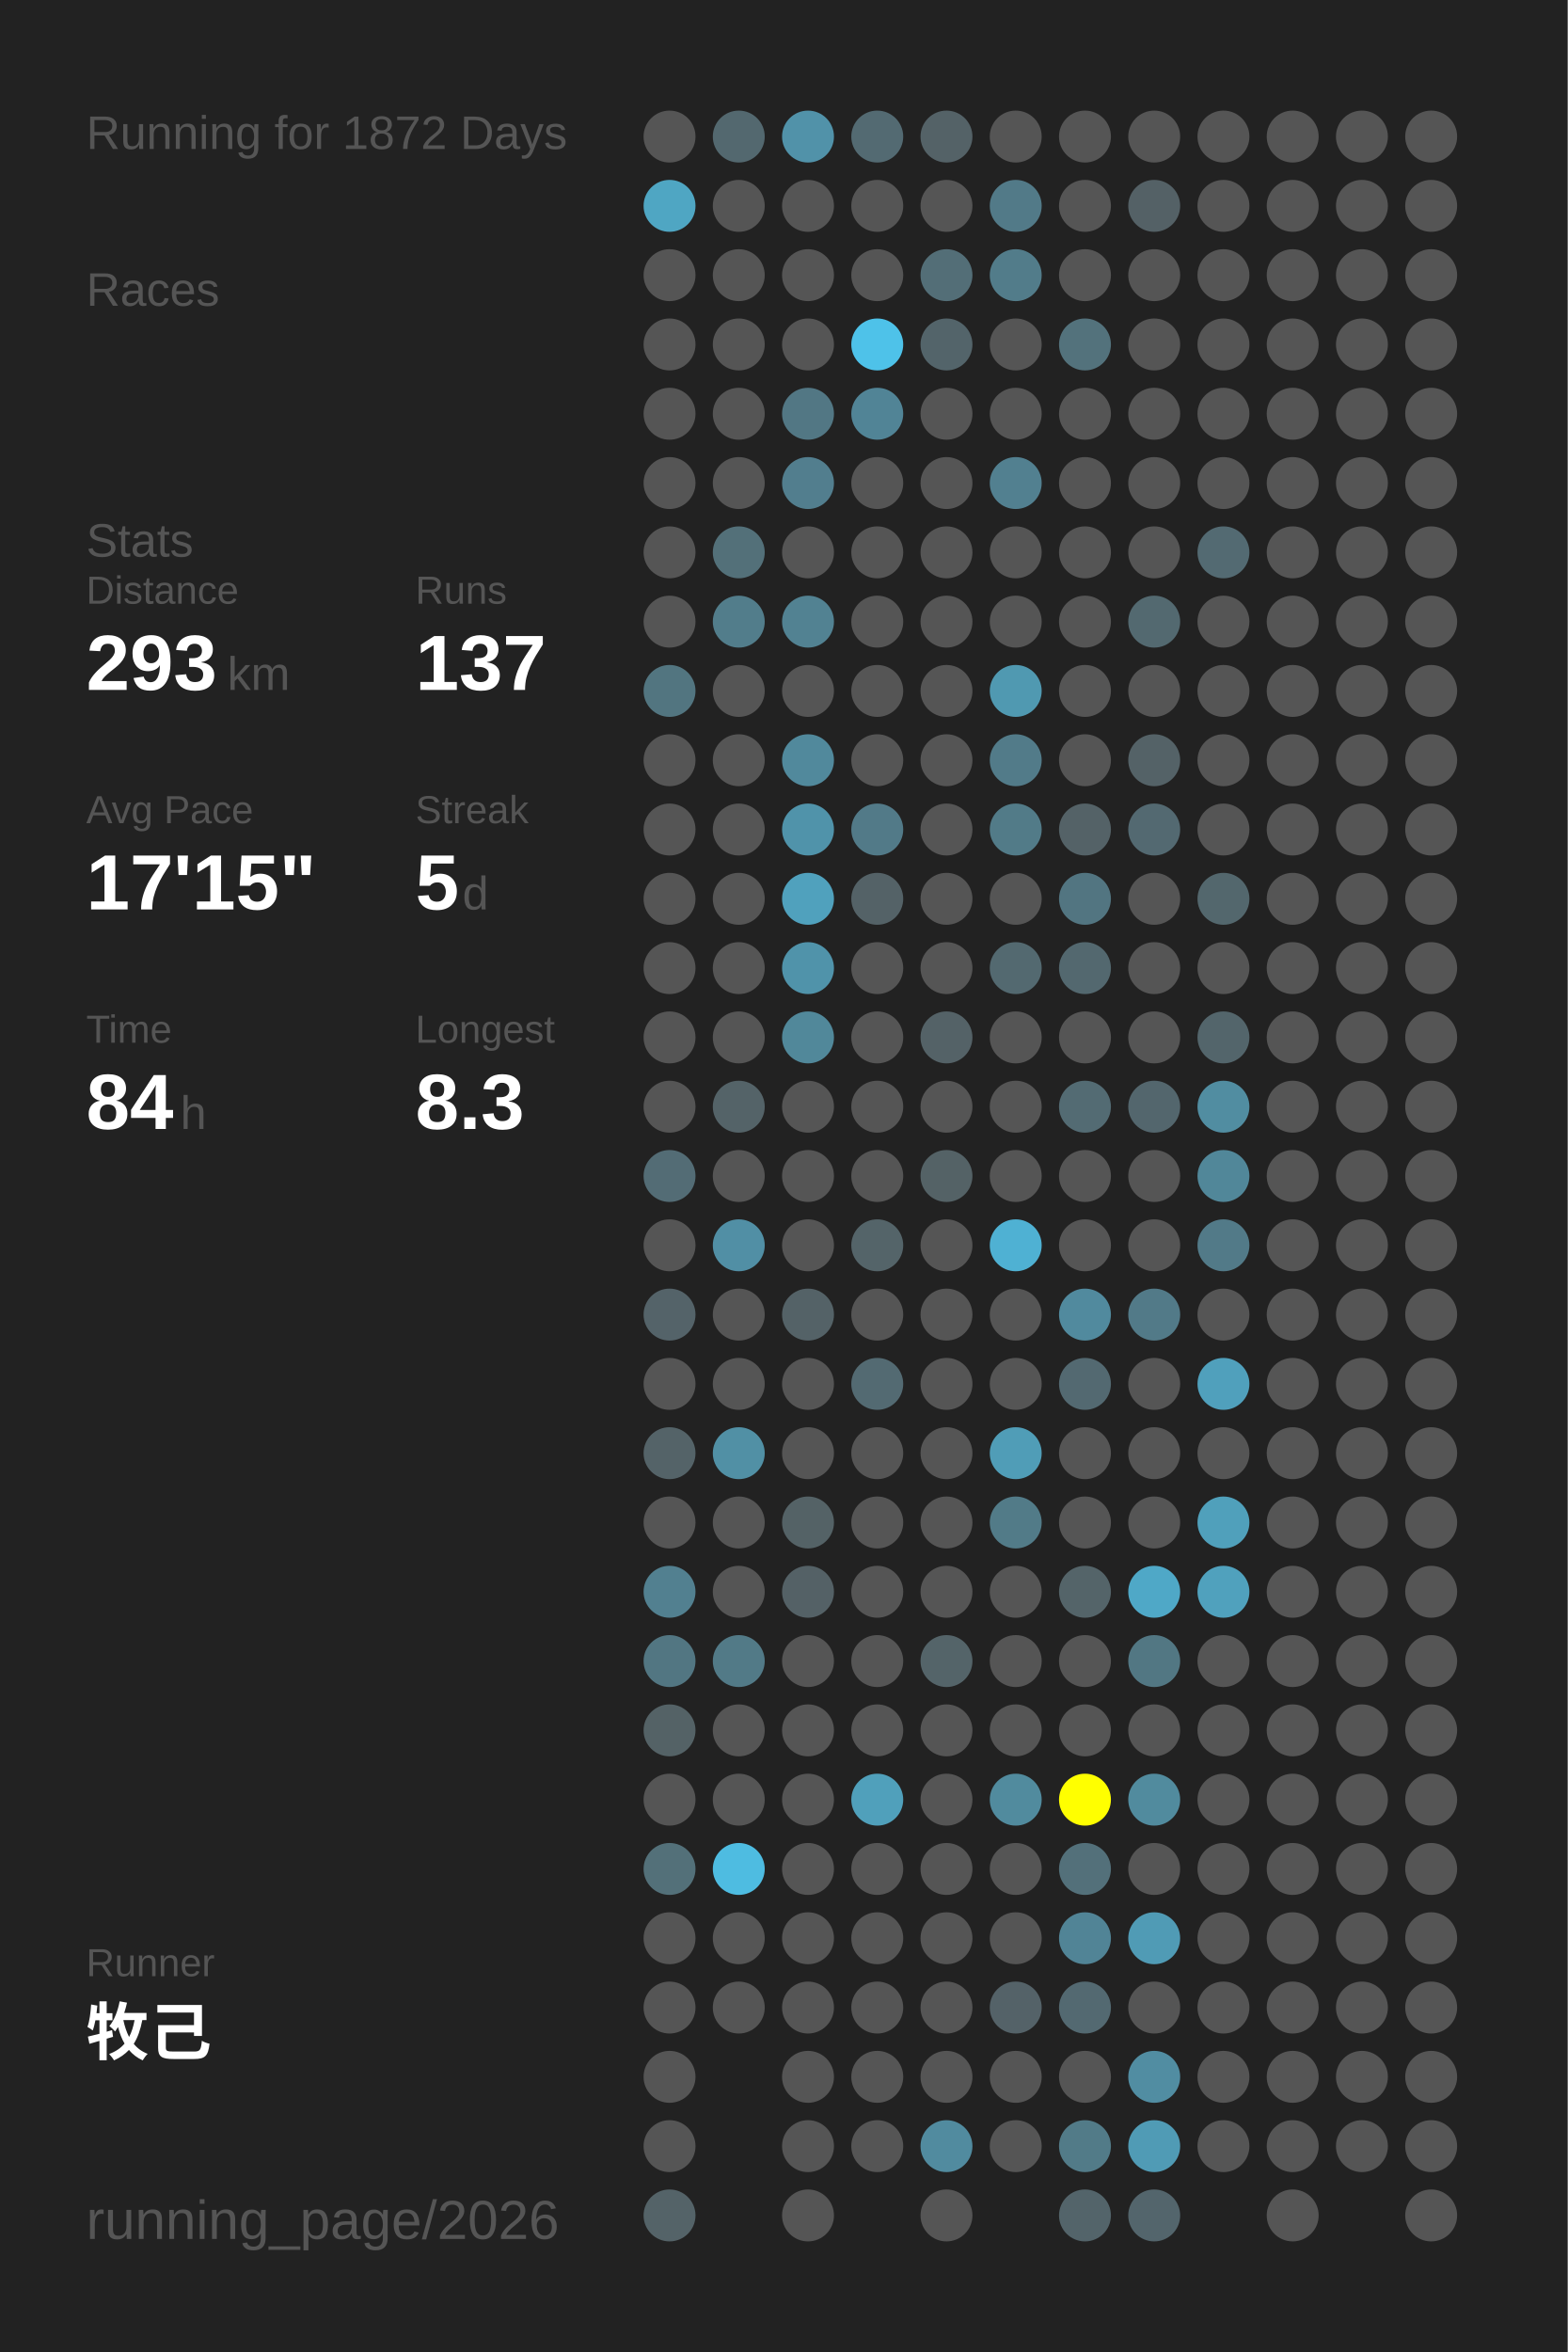
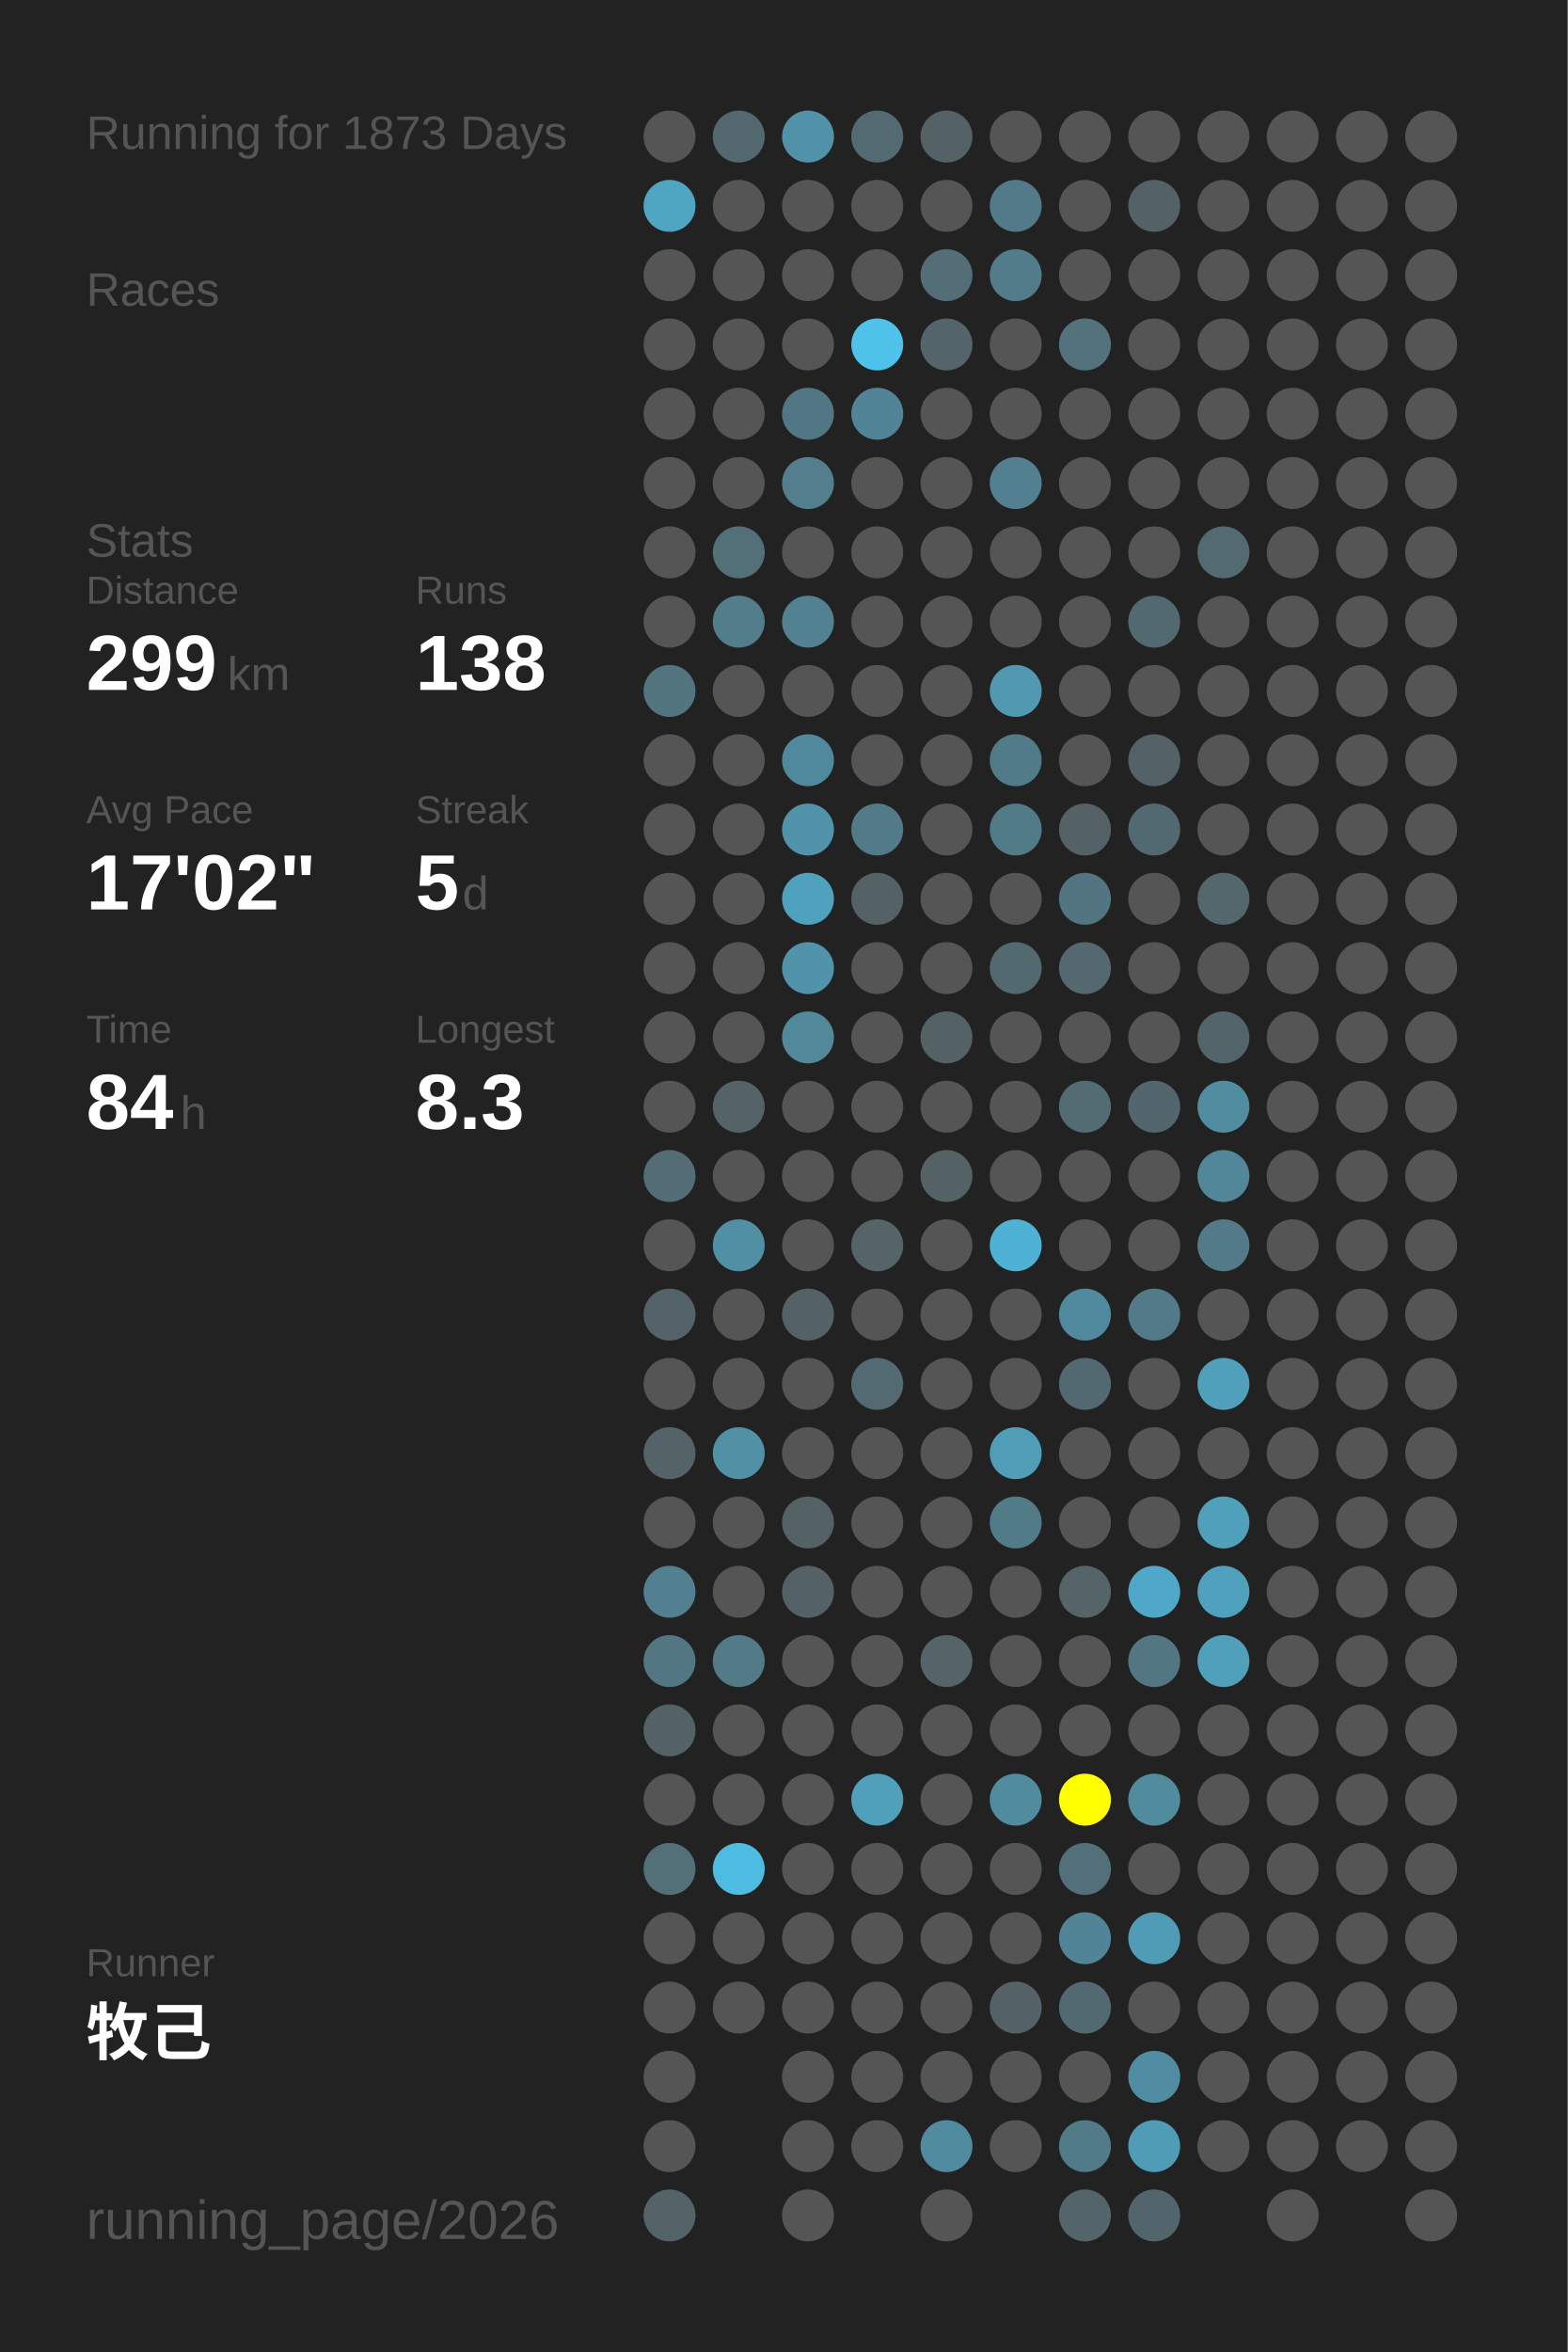
<svg xmlns="http://www.w3.org/2000/svg" baseProfile="full" height="300mm" version="1.1" viewBox="0,0,200,300" width="200mm">
  <defs />
  <rect fill="#222222" height="300" width="200" x="0" y="0" />
-   <text fill="#555555" style="font-size:6px; font-family:Arial;" x="11" y="19">Running for 1872 Days</text>
+   <text fill="#555555" style="font-size:6px; font-family:Arial;" x="11" y="19">Running for 1873 Days</text>
  <text fill="#555555" style="font-size:6px; font-family:Arial;" x="11" y="39">Races</text>
  <text fill="#555555" style="font-size:6px; font-family:Arial;" x="11" y="71">Stats</text>
  <text fill="#555555" style="font-size:5px; font-family:Arial;" x="11" y="77">Distance</text>
-   <text fill="#FFFFFF" style="font-size:10px; font-family:Arial; font-weight:bold;" x="11" y="88">293</text>
+   <text fill="#FFFFFF" style="font-size:10px; font-family:Arial; font-weight:bold;" x="11" y="88">299</text>
  <text fill="#555555" style="font-size:6px; font-family:Arial;" x="29" y="88">km</text>
  <text fill="#555555" style="font-size:5px; font-family:Arial;" x="53" y="77">Runs</text>
-   <text fill="#FFFFFF" style="font-size:10px; font-family:Arial; font-weight:bold;" x="53" y="88">137</text>
+   <text fill="#FFFFFF" style="font-size:10px; font-family:Arial; font-weight:bold;" x="53" y="88">138</text>
  <text fill="#555555" style="font-size:5px; font-family:Arial;" x="11" y="105">Avg Pace</text>
-   <text fill="#FFFFFF" style="font-size:10px; font-family:Arial; font-weight:bold;" x="11" y="116">17'15"</text>
+   <text fill="#FFFFFF" style="font-size:10px; font-family:Arial; font-weight:bold;" x="11" y="116">17'02"</text>
  <text fill="#555555" style="font-size:5px; font-family:Arial;" x="53" y="105">Streak</text>
  <text fill="#FFFFFF" style="font-size:10px; font-family:Arial; font-weight:bold;" x="53" y="116">5</text>
  <text fill="#555555" style="font-size:6px; font-family:Arial;" x="59" y="116">d</text>
  <text fill="#555555" style="font-size:5px; font-family:Arial;" x="11" y="133">Time</text>
  <text fill="#FFFFFF" style="font-size:10px; font-family:Arial; font-weight:bold;" x="11" y="144">84</text>
  <text fill="#555555" style="font-size:6px; font-family:Arial;" x="23" y="144">h</text>
  <text fill="#555555" style="font-size:5px; font-family:Arial;" x="53" y="133">Longest</text>
  <text fill="#FFFFFF" style="font-size:10px; font-family:Arial; font-weight:bold;" x="53" y="144">8.3</text>
  <text fill="#555555" style="font-size:5px; font-family:Arial;" x="11" y="252.065">Runner</text>
  <text fill="#FFFFFF" style="font-size:8px; font-family:Arial; font-weight:bold;" x="11" y="262.065">牧己</text>
  <text fill="#555555" style="font-size:7px; font-family:Arial;" x="11" y="285.581">running_page/2026</text>
  <circle cx="85.417" cy="17.419" fill="#555555" r="3.312" />
  <circle cx="85.417" cy="26.258" fill="#4fa6c3" r="3.312" />
  <circle cx="85.417" cy="35.097" fill="#555555" r="3.312" />
  <circle cx="85.417" cy="43.935" fill="#555555" r="3.312" />
  <circle cx="85.417" cy="52.774" fill="#555555" r="3.312" />
  <circle cx="85.417" cy="61.613" fill="#555555" r="3.312" />
  <circle cx="85.417" cy="70.452" fill="#555555" r="3.312" />
  <circle cx="85.417" cy="79.29" fill="#555555" r="3.312" />
  <circle cx="85.417" cy="88.129" fill="#527580" r="3.312" />
  <circle cx="85.417" cy="96.968" fill="#555555" r="3.312" />
  <circle cx="85.417" cy="105.806" fill="#555555" r="3.312" />
  <circle cx="85.417" cy="114.645" fill="#555555" r="3.312" />
  <circle cx="85.417" cy="123.484" fill="#555555" r="3.312" />
  <circle cx="85.417" cy="132.323" fill="#555555" r="3.312" />
  <circle cx="85.417" cy="141.161" fill="#555555" r="3.312" />
  <circle cx="85.417" cy="150" fill="#536c75" r="3.312" />
  <circle cx="85.417" cy="158.839" fill="#555555" r="3.312" />
  <circle cx="85.417" cy="167.677" fill="#546369" r="3.312" />
  <circle cx="85.417" cy="176.516" fill="#555555" r="3.312" />
  <circle cx="85.417" cy="185.355" fill="#546368" r="3.312" />
  <circle cx="85.417" cy="194.194" fill="#555555" r="3.312" />
  <circle cx="85.417" cy="203.032" fill="#528090" r="3.312" />
  <circle cx="85.417" cy="211.871" fill="#527682" r="3.312" />
  <circle cx="85.417" cy="220.71" fill="#546266" r="3.312" />
  <circle cx="85.417" cy="229.548" fill="#555555" r="3.312" />
  <circle cx="85.417" cy="238.387" fill="#537079" r="3.312" />
  <circle cx="85.417" cy="247.226" fill="#555555" r="3.312" />
  <circle cx="85.417" cy="256.065" fill="#555555" r="3.312" />
  <circle cx="85.417" cy="264.903" fill="#555555" r="3.312" />
  <circle cx="85.417" cy="273.742" fill="#555555" r="3.312" />
  <circle cx="85.417" cy="282.581" fill="#546368" r="3.312" />
  <circle cx="94.25" cy="17.419" fill="#53686f" r="3.312" />
  <circle cx="94.25" cy="26.258" fill="#555555" r="3.312" />
  <circle cx="94.25" cy="35.097" fill="#555555" r="3.312" />
  <circle cx="94.25" cy="43.935" fill="#555555" r="3.312" />
  <circle cx="94.25" cy="52.774" fill="#555555" r="3.312" />
  <circle cx="94.25" cy="61.613" fill="#555555" r="3.312" />
  <circle cx="94.25" cy="70.452" fill="#537079" r="3.312" />
  <circle cx="94.25" cy="79.29" fill="#527d8b" r="3.312" />
  <circle cx="94.25" cy="88.129" fill="#555555" r="3.312" />
  <circle cx="94.25" cy="96.968" fill="#555555" r="3.312" />
  <circle cx="94.25" cy="105.806" fill="#555555" r="3.312" />
  <circle cx="94.25" cy="114.645" fill="#555555" r="3.312" />
  <circle cx="94.25" cy="123.484" fill="#555555" r="3.312" />
  <circle cx="94.25" cy="132.323" fill="#555555" r="3.312" />
  <circle cx="94.25" cy="141.161" fill="#546368" r="3.312" />
  <circle cx="94.25" cy="150" fill="#555555" r="3.312" />
  <circle cx="94.25" cy="158.839" fill="#518fa5" r="3.312" />
  <circle cx="94.25" cy="167.677" fill="#555555" r="3.312" />
  <circle cx="94.25" cy="176.516" fill="#555555" r="3.312" />
  <circle cx="94.25" cy="185.355" fill="#5190a5" r="3.312" />
  <circle cx="94.25" cy="194.194" fill="#555555" r="3.312" />
  <circle cx="94.25" cy="203.032" fill="#555555" r="3.312" />
  <circle cx="94.25" cy="211.871" fill="#527a87" r="3.312" />
  <circle cx="94.25" cy="220.71" fill="#555555" r="3.312" />
  <circle cx="94.25" cy="229.548" fill="#555555" r="3.312" />
  <circle cx="94.25" cy="238.387" fill="#4ebce1" r="3.312" />
  <circle cx="94.25" cy="247.226" fill="#555555" r="3.312" />
  <circle cx="94.25" cy="256.065" fill="#555555" r="3.312" />
  <circle cx="103.083" cy="17.419" fill="#5192a9" r="3.312" />
  <circle cx="103.083" cy="26.258" fill="#555555" r="3.312" />
  <circle cx="103.083" cy="35.097" fill="#555555" r="3.312" />
  <circle cx="103.083" cy="43.935" fill="#555555" r="3.312" />
  <circle cx="103.083" cy="52.774" fill="#527784" r="3.312" />
  <circle cx="103.083" cy="61.613" fill="#527e8e" r="3.312" />
  <circle cx="103.083" cy="70.452" fill="#555555" r="3.312" />
  <circle cx="103.083" cy="79.29" fill="#528292" r="3.312" />
  <circle cx="103.083" cy="88.129" fill="#555555" r="3.312" />
  <circle cx="103.083" cy="96.968" fill="#51899c" r="3.312" />
  <circle cx="103.083" cy="105.806" fill="#5093aa" r="3.312" />
  <circle cx="103.083" cy="114.645" fill="#50a1bd" r="3.312" />
  <circle cx="103.083" cy="123.484" fill="#5093aa" r="3.312" />
  <circle cx="103.083" cy="132.323" fill="#51889a" r="3.312" />
  <circle cx="103.083" cy="141.161" fill="#555555" r="3.312" />
  <circle cx="103.083" cy="150" fill="#555555" r="3.312" />
  <circle cx="103.083" cy="158.839" fill="#555555" r="3.312" />
  <circle cx="103.083" cy="167.677" fill="#546267" r="3.312" />
  <circle cx="103.083" cy="176.516" fill="#555555" r="3.312" />
  <circle cx="103.083" cy="185.355" fill="#555555" r="3.312" />
  <circle cx="103.083" cy="194.194" fill="#546266" r="3.312" />
  <circle cx="103.083" cy="203.032" fill="#546166" r="3.312" />
  <circle cx="103.083" cy="211.871" fill="#555555" r="3.312" />
  <circle cx="103.083" cy="220.71" fill="#555555" r="3.312" />
  <circle cx="103.083" cy="229.548" fill="#555555" r="3.312" />
  <circle cx="103.083" cy="238.387" fill="#555555" r="3.312" />
  <circle cx="103.083" cy="247.226" fill="#555555" r="3.312" />
  <circle cx="103.083" cy="256.065" fill="#555555" r="3.312" />
  <circle cx="103.083" cy="264.903" fill="#555555" r="3.312" />
  <circle cx="103.083" cy="273.742" fill="#555555" r="3.312" />
  <circle cx="103.083" cy="282.581" fill="#555555" r="3.312" />
  <circle cx="111.917" cy="17.419" fill="#536a72" r="3.312" />
  <circle cx="111.917" cy="26.258" fill="#555555" r="3.312" />
  <circle cx="111.917" cy="35.097" fill="#555555" r="3.312" />
  <circle cx="111.917" cy="43.935" fill="#4ec2e9" r="3.312" />
  <circle cx="111.917" cy="52.774" fill="#518496" r="3.312" />
  <circle cx="111.917" cy="61.613" fill="#555555" r="3.312" />
  <circle cx="111.917" cy="70.452" fill="#555555" r="3.312" />
  <circle cx="111.917" cy="79.29" fill="#555555" r="3.312" />
  <circle cx="111.917" cy="88.129" fill="#555555" r="3.312" />
  <circle cx="111.917" cy="96.968" fill="#555555" r="3.312" />
  <circle cx="111.917" cy="105.806" fill="#527a88" r="3.312" />
  <circle cx="111.917" cy="114.645" fill="#546267" r="3.312" />
  <circle cx="111.917" cy="123.484" fill="#555555" r="3.312" />
  <circle cx="111.917" cy="132.323" fill="#555555" r="3.312" />
  <circle cx="111.917" cy="141.161" fill="#555555" r="3.312" />
  <circle cx="111.917" cy="150" fill="#555555" r="3.312" />
  <circle cx="111.917" cy="158.839" fill="#546469" r="3.312" />
  <circle cx="111.917" cy="167.677" fill="#555555" r="3.312" />
  <circle cx="111.917" cy="176.516" fill="#536a72" r="3.312" />
  <circle cx="111.917" cy="185.355" fill="#555555" r="3.312" />
  <circle cx="111.917" cy="194.194" fill="#555555" r="3.312" />
  <circle cx="111.917" cy="203.032" fill="#555555" r="3.312" />
  <circle cx="111.917" cy="211.871" fill="#555555" r="3.312" />
  <circle cx="111.917" cy="220.71" fill="#555555" r="3.312" />
  <circle cx="111.917" cy="229.548" fill="#50a0bb" r="3.312" />
  <circle cx="111.917" cy="238.387" fill="#555555" r="3.312" />
  <circle cx="111.917" cy="247.226" fill="#555555" r="3.312" />
  <circle cx="111.917" cy="256.065" fill="#555555" r="3.312" />
  <circle cx="111.917" cy="264.903" fill="#555555" r="3.312" />
  <circle cx="111.917" cy="273.742" fill="#555555" r="3.312" />
  <circle cx="120.75" cy="17.419" fill="#546267" r="3.312" />
  <circle cx="120.75" cy="26.258" fill="#555555" r="3.312" />
  <circle cx="120.75" cy="35.097" fill="#536e77" r="3.312" />
  <circle cx="120.75" cy="43.935" fill="#53646a" r="3.312" />
  <circle cx="120.75" cy="52.774" fill="#555555" r="3.312" />
  <circle cx="120.75" cy="61.613" fill="#555555" r="3.312" />
  <circle cx="120.75" cy="70.452" fill="#555555" r="3.312" />
  <circle cx="120.75" cy="79.29" fill="#555555" r="3.312" />
  <circle cx="120.75" cy="88.129" fill="#555555" r="3.312" />
  <circle cx="120.75" cy="96.968" fill="#555555" r="3.312" />
  <circle cx="120.75" cy="105.806" fill="#555555" r="3.312" />
  <circle cx="120.75" cy="114.645" fill="#555555" r="3.312" />
  <circle cx="120.75" cy="123.484" fill="#555555" r="3.312" />
  <circle cx="120.75" cy="132.323" fill="#546267" r="3.312" />
  <circle cx="120.75" cy="141.161" fill="#555555" r="3.312" />
  <circle cx="120.75" cy="150" fill="#546266" r="3.312" />
  <circle cx="120.75" cy="158.839" fill="#555555" r="3.312" />
  <circle cx="120.75" cy="167.677" fill="#555555" r="3.312" />
  <circle cx="120.75" cy="176.516" fill="#555555" r="3.312" />
  <circle cx="120.75" cy="185.355" fill="#555555" r="3.312" />
  <circle cx="120.75" cy="194.194" fill="#555555" r="3.312" />
  <circle cx="120.75" cy="203.032" fill="#555555" r="3.312" />
  <circle cx="120.75" cy="211.871" fill="#546469" r="3.312" />
  <circle cx="120.75" cy="220.71" fill="#555555" r="3.312" />
  <circle cx="120.75" cy="229.548" fill="#555555" r="3.312" />
  <circle cx="120.75" cy="238.387" fill="#555555" r="3.312" />
  <circle cx="120.75" cy="247.226" fill="#555555" r="3.312" />
  <circle cx="120.75" cy="256.065" fill="#555555" r="3.312" />
  <circle cx="120.75" cy="264.903" fill="#555555" r="3.312" />
  <circle cx="120.75" cy="273.742" fill="#518b9f" r="3.312" />
  <circle cx="120.75" cy="282.581" fill="#555555" r="3.312" />
  <circle cx="129.583" cy="17.419" fill="#555555" r="3.312" />
  <circle cx="129.583" cy="26.258" fill="#527a88" r="3.312" />
  <circle cx="129.583" cy="35.097" fill="#527c8a" r="3.312" />
  <circle cx="129.583" cy="43.935" fill="#555555" r="3.312" />
  <circle cx="129.583" cy="52.774" fill="#555555" r="3.312" />
  <circle cx="129.583" cy="61.613" fill="#528090" r="3.312" />
  <circle cx="129.583" cy="70.452" fill="#555555" r="3.312" />
  <circle cx="129.583" cy="79.29" fill="#555555" r="3.312" />
  <circle cx="129.583" cy="88.129" fill="#5099b1" r="3.312" />
  <circle cx="129.583" cy="96.968" fill="#527b89" r="3.312" />
  <circle cx="129.583" cy="105.806" fill="#527b88" r="3.312" />
  <circle cx="129.583" cy="114.645" fill="#555555" r="3.312" />
  <circle cx="129.583" cy="123.484" fill="#536970" r="3.312" />
  <circle cx="129.583" cy="132.323" fill="#555555" r="3.312" />
  <circle cx="129.583" cy="141.161" fill="#555555" r="3.312" />
  <circle cx="129.583" cy="150" fill="#555555" r="3.312" />
  <circle cx="129.583" cy="158.839" fill="#4fb1d3" r="3.312" />
  <circle cx="129.583" cy="167.677" fill="#555555" r="3.312" />
  <circle cx="129.583" cy="176.516" fill="#555555" r="3.312" />
  <circle cx="129.583" cy="185.355" fill="#509db7" r="3.312" />
  <circle cx="129.583" cy="194.194" fill="#527b88" r="3.312" />
  <circle cx="129.583" cy="203.032" fill="#555555" r="3.312" />
  <circle cx="129.583" cy="211.871" fill="#555555" r="3.312" />
  <circle cx="129.583" cy="220.71" fill="#555555" r="3.312" />
  <circle cx="129.583" cy="229.548" fill="#518b9e" r="3.312" />
  <circle cx="129.583" cy="238.387" fill="#555555" r="3.312" />
  <circle cx="129.583" cy="247.226" fill="#555555" r="3.312" />
  <circle cx="129.583" cy="256.065" fill="#546268" r="3.312" />
  <circle cx="129.583" cy="264.903" fill="#555555" r="3.312" />
  <circle cx="129.583" cy="273.742" fill="#555555" r="3.312" />
  <circle cx="138.417" cy="17.419" fill="#555555" r="3.312" />
  <circle cx="138.417" cy="26.258" fill="#555555" r="3.312" />
  <circle cx="138.417" cy="35.097" fill="#555555" r="3.312" />
  <circle cx="138.417" cy="43.935" fill="#53727c" r="3.312" />
  <circle cx="138.417" cy="52.774" fill="#555555" r="3.312" />
  <circle cx="138.417" cy="61.613" fill="#555555" r="3.312" />
  <circle cx="138.417" cy="70.452" fill="#555555" r="3.312" />
  <circle cx="138.417" cy="79.29" fill="#555555" r="3.312" />
  <circle cx="138.417" cy="88.129" fill="#555555" r="3.312" />
  <circle cx="138.417" cy="96.968" fill="#555555" r="3.312" />
  <circle cx="138.417" cy="105.806" fill="#546267" r="3.312" />
  <circle cx="138.417" cy="114.645" fill="#527581" r="3.312" />
  <circle cx="138.417" cy="123.484" fill="#53686f" r="3.312" />
  <circle cx="138.417" cy="132.323" fill="#555555" r="3.312" />
  <circle cx="138.417" cy="141.161" fill="#536b73" r="3.312" />
  <circle cx="138.417" cy="150" fill="#555555" r="3.312" />
  <circle cx="138.417" cy="158.839" fill="#555555" r="3.312" />
  <circle cx="138.417" cy="167.677" fill="#518a9e" r="3.312" />
  <circle cx="138.417" cy="176.516" fill="#536971" r="3.312" />
  <circle cx="138.417" cy="185.355" fill="#555555" r="3.312" />
  <circle cx="138.417" cy="194.194" fill="#555555" r="3.312" />
  <circle cx="138.417" cy="203.032" fill="#546469" r="3.312" />
  <circle cx="138.417" cy="211.871" fill="#555555" r="3.312" />
  <circle cx="138.417" cy="220.71" fill="#555555" r="3.312" />
  <circle cx="138.417" cy="229.548" fill="#FFFF00" r="3.312" />
  <circle cx="138.417" cy="238.387" fill="#53707a" r="3.312" />
  <circle cx="138.417" cy="247.226" fill="#518496" r="3.312" />
  <circle cx="138.417" cy="256.065" fill="#536971" r="3.312" />
  <circle cx="138.417" cy="264.903" fill="#555555" r="3.312" />
  <circle cx="138.417" cy="273.742" fill="#527b88" r="3.312" />
  <circle cx="138.417" cy="282.581" fill="#53646a" r="3.312" />
  <circle cx="147.25" cy="17.419" fill="#555555" r="3.312" />
  <circle cx="147.25" cy="26.258" fill="#546166" r="3.312" />
  <circle cx="147.25" cy="35.097" fill="#555555" r="3.312" />
  <circle cx="147.25" cy="43.935" fill="#555555" r="3.312" />
  <circle cx="147.25" cy="52.774" fill="#555555" r="3.312" />
  <circle cx="147.25" cy="61.613" fill="#555555" r="3.312" />
  <circle cx="147.25" cy="70.452" fill="#555555" r="3.312" />
  <circle cx="147.25" cy="79.29" fill="#536970" r="3.312" />
  <circle cx="147.25" cy="88.129" fill="#555555" r="3.312" />
  <circle cx="147.25" cy="96.968" fill="#546267" r="3.312" />
  <circle cx="147.25" cy="105.806" fill="#536971" r="3.312" />
  <circle cx="147.25" cy="114.645" fill="#555555" r="3.312" />
  <circle cx="147.25" cy="123.484" fill="#555555" r="3.312" />
  <circle cx="147.25" cy="132.323" fill="#555555" r="3.312" />
  <circle cx="147.25" cy="141.161" fill="#53666d" r="3.312" />
  <circle cx="147.25" cy="150" fill="#555555" r="3.312" />
  <circle cx="147.25" cy="158.839" fill="#555555" r="3.312" />
  <circle cx="147.25" cy="167.677" fill="#527a88" r="3.312" />
  <circle cx="147.25" cy="176.516" fill="#555555" r="3.312" />
  <circle cx="147.25" cy="185.355" fill="#555555" r="3.312" />
  <circle cx="147.25" cy="194.194" fill="#555555" r="3.312" />
  <circle cx="147.25" cy="203.032" fill="#4fa8c7" r="3.312" />
  <circle cx="147.25" cy="211.871" fill="#527783" r="3.312" />
  <circle cx="147.25" cy="220.71" fill="#555555" r="3.312" />
  <circle cx="147.25" cy="229.548" fill="#518b9e" r="3.312" />
  <circle cx="147.25" cy="238.387" fill="#555555" r="3.312" />
  <circle cx="147.25" cy="247.226" fill="#509bb5" r="3.312" />
  <circle cx="147.25" cy="256.065" fill="#555555" r="3.312" />
  <circle cx="147.25" cy="264.903" fill="#518da2" r="3.312" />
  <circle cx="147.25" cy="273.742" fill="#509bb5" r="3.312" />
  <circle cx="147.25" cy="282.581" fill="#53656c" r="3.312" />
  <circle cx="156.083" cy="17.419" fill="#555555" r="3.312" />
  <circle cx="156.083" cy="26.258" fill="#555555" r="3.312" />
  <circle cx="156.083" cy="35.097" fill="#555555" r="3.312" />
  <circle cx="156.083" cy="43.935" fill="#555555" r="3.312" />
  <circle cx="156.083" cy="52.774" fill="#555555" r="3.312" />
  <circle cx="156.083" cy="61.613" fill="#555555" r="3.312" />
  <circle cx="156.083" cy="70.452" fill="#536a72" r="3.312" />
  <circle cx="156.083" cy="79.29" fill="#555555" r="3.312" />
  <circle cx="156.083" cy="88.129" fill="#555555" r="3.312" />
  <circle cx="156.083" cy="96.968" fill="#555555" r="3.312" />
  <circle cx="156.083" cy="105.806" fill="#555555" r="3.312" />
  <circle cx="156.083" cy="114.645" fill="#53676d" r="3.312" />
  <circle cx="156.083" cy="123.484" fill="#555555" r="3.312" />
  <circle cx="156.083" cy="132.323" fill="#53656b" r="3.312" />
  <circle cx="156.083" cy="141.161" fill="#518da1" r="3.312" />
  <circle cx="156.083" cy="150" fill="#518799" r="3.312" />
  <circle cx="156.083" cy="158.839" fill="#527a88" r="3.312" />
  <circle cx="156.083" cy="167.677" fill="#555555" r="3.312" />
  <circle cx="156.083" cy="176.516" fill="#50a0bc" r="3.312" />
  <circle cx="156.083" cy="185.355" fill="#555555" r="3.312" />
  <circle cx="156.083" cy="194.194" fill="#50a0bb" r="3.312" />
  <circle cx="156.083" cy="203.032" fill="#50a1bd" r="3.312" />
-   <circle cx="156.083" cy="211.871" fill="#555555" r="3.312" />
+   <circle cx="156.083" cy="211.871" fill="#50a0bb" r="3.312" />
  <circle cx="156.083" cy="220.71" fill="#555555" r="3.312" />
  <circle cx="156.083" cy="229.548" fill="#555555" r="3.312" />
  <circle cx="156.083" cy="238.387" fill="#555555" r="3.312" />
  <circle cx="156.083" cy="247.226" fill="#555555" r="3.312" />
  <circle cx="156.083" cy="256.065" fill="#555555" r="3.312" />
  <circle cx="156.083" cy="264.903" fill="#555555" r="3.312" />
  <circle cx="156.083" cy="273.742" fill="#555555" r="3.312" />
  <circle cx="164.917" cy="17.419" fill="#555555" r="3.312" />
  <circle cx="164.917" cy="26.258" fill="#555555" r="3.312" />
  <circle cx="164.917" cy="35.097" fill="#555555" r="3.312" />
  <circle cx="164.917" cy="43.935" fill="#555555" r="3.312" />
  <circle cx="164.917" cy="52.774" fill="#555555" r="3.312" />
  <circle cx="164.917" cy="61.613" fill="#555555" r="3.312" />
  <circle cx="164.917" cy="70.452" fill="#555555" r="3.312" />
  <circle cx="164.917" cy="79.29" fill="#555555" r="3.312" />
  <circle cx="164.917" cy="88.129" fill="#555555" r="3.312" />
  <circle cx="164.917" cy="96.968" fill="#555555" r="3.312" />
  <circle cx="164.917" cy="105.806" fill="#555555" r="3.312" />
  <circle cx="164.917" cy="114.645" fill="#555555" r="3.312" />
  <circle cx="164.917" cy="123.484" fill="#555555" r="3.312" />
  <circle cx="164.917" cy="132.323" fill="#555555" r="3.312" />
  <circle cx="164.917" cy="141.161" fill="#555555" r="3.312" />
  <circle cx="164.917" cy="150" fill="#555555" r="3.312" />
  <circle cx="164.917" cy="158.839" fill="#555555" r="3.312" />
  <circle cx="164.917" cy="167.677" fill="#555555" r="3.312" />
  <circle cx="164.917" cy="176.516" fill="#555555" r="3.312" />
  <circle cx="164.917" cy="185.355" fill="#555555" r="3.312" />
  <circle cx="164.917" cy="194.194" fill="#555555" r="3.312" />
  <circle cx="164.917" cy="203.032" fill="#555555" r="3.312" />
  <circle cx="164.917" cy="211.871" fill="#555555" r="3.312" />
  <circle cx="164.917" cy="220.71" fill="#555555" r="3.312" />
  <circle cx="164.917" cy="229.548" fill="#555555" r="3.312" />
  <circle cx="164.917" cy="238.387" fill="#555555" r="3.312" />
  <circle cx="164.917" cy="247.226" fill="#555555" r="3.312" />
  <circle cx="164.917" cy="256.065" fill="#555555" r="3.312" />
  <circle cx="164.917" cy="264.903" fill="#555555" r="3.312" />
  <circle cx="164.917" cy="273.742" fill="#555555" r="3.312" />
  <circle cx="164.917" cy="282.581" fill="#555555" r="3.312" />
  <circle cx="173.75" cy="17.419" fill="#555555" r="3.312" />
  <circle cx="173.75" cy="26.258" fill="#555555" r="3.312" />
  <circle cx="173.75" cy="35.097" fill="#555555" r="3.312" />
  <circle cx="173.75" cy="43.935" fill="#555555" r="3.312" />
  <circle cx="173.75" cy="52.774" fill="#555555" r="3.312" />
  <circle cx="173.75" cy="61.613" fill="#555555" r="3.312" />
  <circle cx="173.75" cy="70.452" fill="#555555" r="3.312" />
  <circle cx="173.75" cy="79.29" fill="#555555" r="3.312" />
  <circle cx="173.75" cy="88.129" fill="#555555" r="3.312" />
  <circle cx="173.75" cy="96.968" fill="#555555" r="3.312" />
  <circle cx="173.75" cy="105.806" fill="#555555" r="3.312" />
  <circle cx="173.75" cy="114.645" fill="#555555" r="3.312" />
  <circle cx="173.75" cy="123.484" fill="#555555" r="3.312" />
  <circle cx="173.75" cy="132.323" fill="#555555" r="3.312" />
  <circle cx="173.75" cy="141.161" fill="#555555" r="3.312" />
  <circle cx="173.75" cy="150" fill="#555555" r="3.312" />
  <circle cx="173.75" cy="158.839" fill="#555555" r="3.312" />
  <circle cx="173.75" cy="167.677" fill="#555555" r="3.312" />
  <circle cx="173.75" cy="176.516" fill="#555555" r="3.312" />
  <circle cx="173.75" cy="185.355" fill="#555555" r="3.312" />
  <circle cx="173.75" cy="194.194" fill="#555555" r="3.312" />
  <circle cx="173.75" cy="203.032" fill="#555555" r="3.312" />
  <circle cx="173.75" cy="211.871" fill="#555555" r="3.312" />
  <circle cx="173.75" cy="220.71" fill="#555555" r="3.312" />
  <circle cx="173.75" cy="229.548" fill="#555555" r="3.312" />
  <circle cx="173.75" cy="238.387" fill="#555555" r="3.312" />
  <circle cx="173.75" cy="247.226" fill="#555555" r="3.312" />
  <circle cx="173.75" cy="256.065" fill="#555555" r="3.312" />
  <circle cx="173.75" cy="264.903" fill="#555555" r="3.312" />
  <circle cx="173.75" cy="273.742" fill="#555555" r="3.312" />
  <circle cx="182.583" cy="17.419" fill="#555555" r="3.312" />
  <circle cx="182.583" cy="26.258" fill="#555555" r="3.312" />
  <circle cx="182.583" cy="35.097" fill="#555555" r="3.312" />
  <circle cx="182.583" cy="43.935" fill="#555555" r="3.312" />
  <circle cx="182.583" cy="52.774" fill="#555555" r="3.312" />
  <circle cx="182.583" cy="61.613" fill="#555555" r="3.312" />
  <circle cx="182.583" cy="70.452" fill="#555555" r="3.312" />
  <circle cx="182.583" cy="79.29" fill="#555555" r="3.312" />
  <circle cx="182.583" cy="88.129" fill="#555555" r="3.312" />
  <circle cx="182.583" cy="96.968" fill="#555555" r="3.312" />
  <circle cx="182.583" cy="105.806" fill="#555555" r="3.312" />
  <circle cx="182.583" cy="114.645" fill="#555555" r="3.312" />
  <circle cx="182.583" cy="123.484" fill="#555555" r="3.312" />
  <circle cx="182.583" cy="132.323" fill="#555555" r="3.312" />
  <circle cx="182.583" cy="141.161" fill="#555555" r="3.312" />
  <circle cx="182.583" cy="150" fill="#555555" r="3.312" />
  <circle cx="182.583" cy="158.839" fill="#555555" r="3.312" />
  <circle cx="182.583" cy="167.677" fill="#555555" r="3.312" />
  <circle cx="182.583" cy="176.516" fill="#555555" r="3.312" />
  <circle cx="182.583" cy="185.355" fill="#555555" r="3.312" />
  <circle cx="182.583" cy="194.194" fill="#555555" r="3.312" />
  <circle cx="182.583" cy="203.032" fill="#555555" r="3.312" />
  <circle cx="182.583" cy="211.871" fill="#555555" r="3.312" />
  <circle cx="182.583" cy="220.71" fill="#555555" r="3.312" />
  <circle cx="182.583" cy="229.548" fill="#555555" r="3.312" />
  <circle cx="182.583" cy="238.387" fill="#555555" r="3.312" />
  <circle cx="182.583" cy="247.226" fill="#555555" r="3.312" />
  <circle cx="182.583" cy="256.065" fill="#555555" r="3.312" />
  <circle cx="182.583" cy="264.903" fill="#555555" r="3.312" />
  <circle cx="182.583" cy="273.742" fill="#555555" r="3.312" />
  <circle cx="182.583" cy="282.581" fill="#555555" r="3.312" />
</svg>
